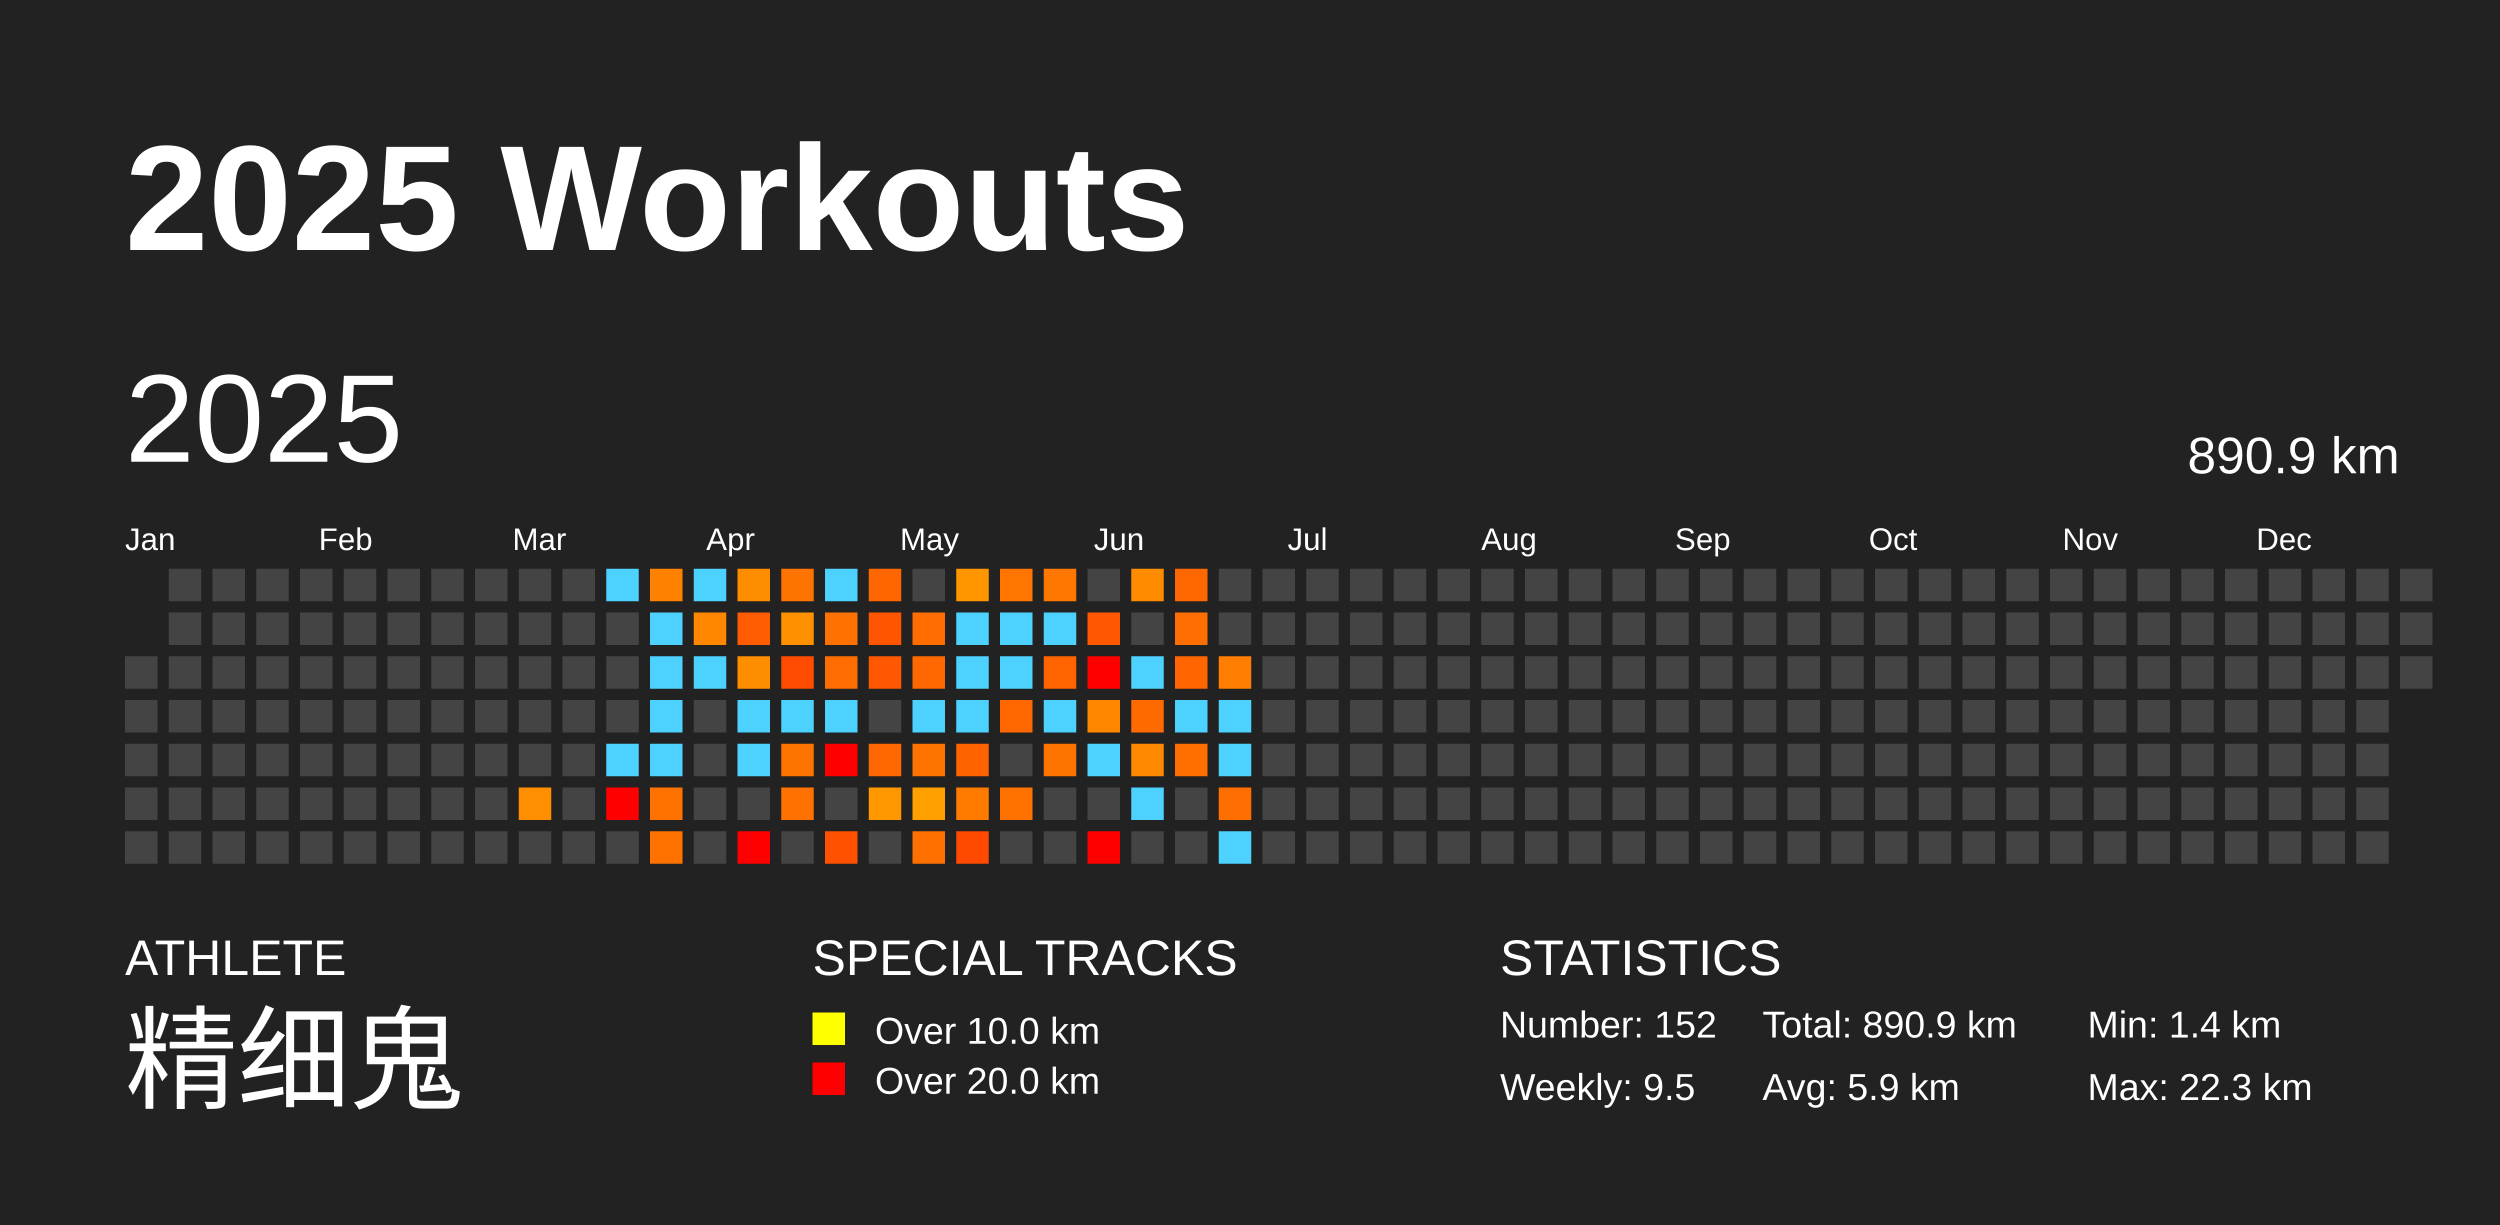
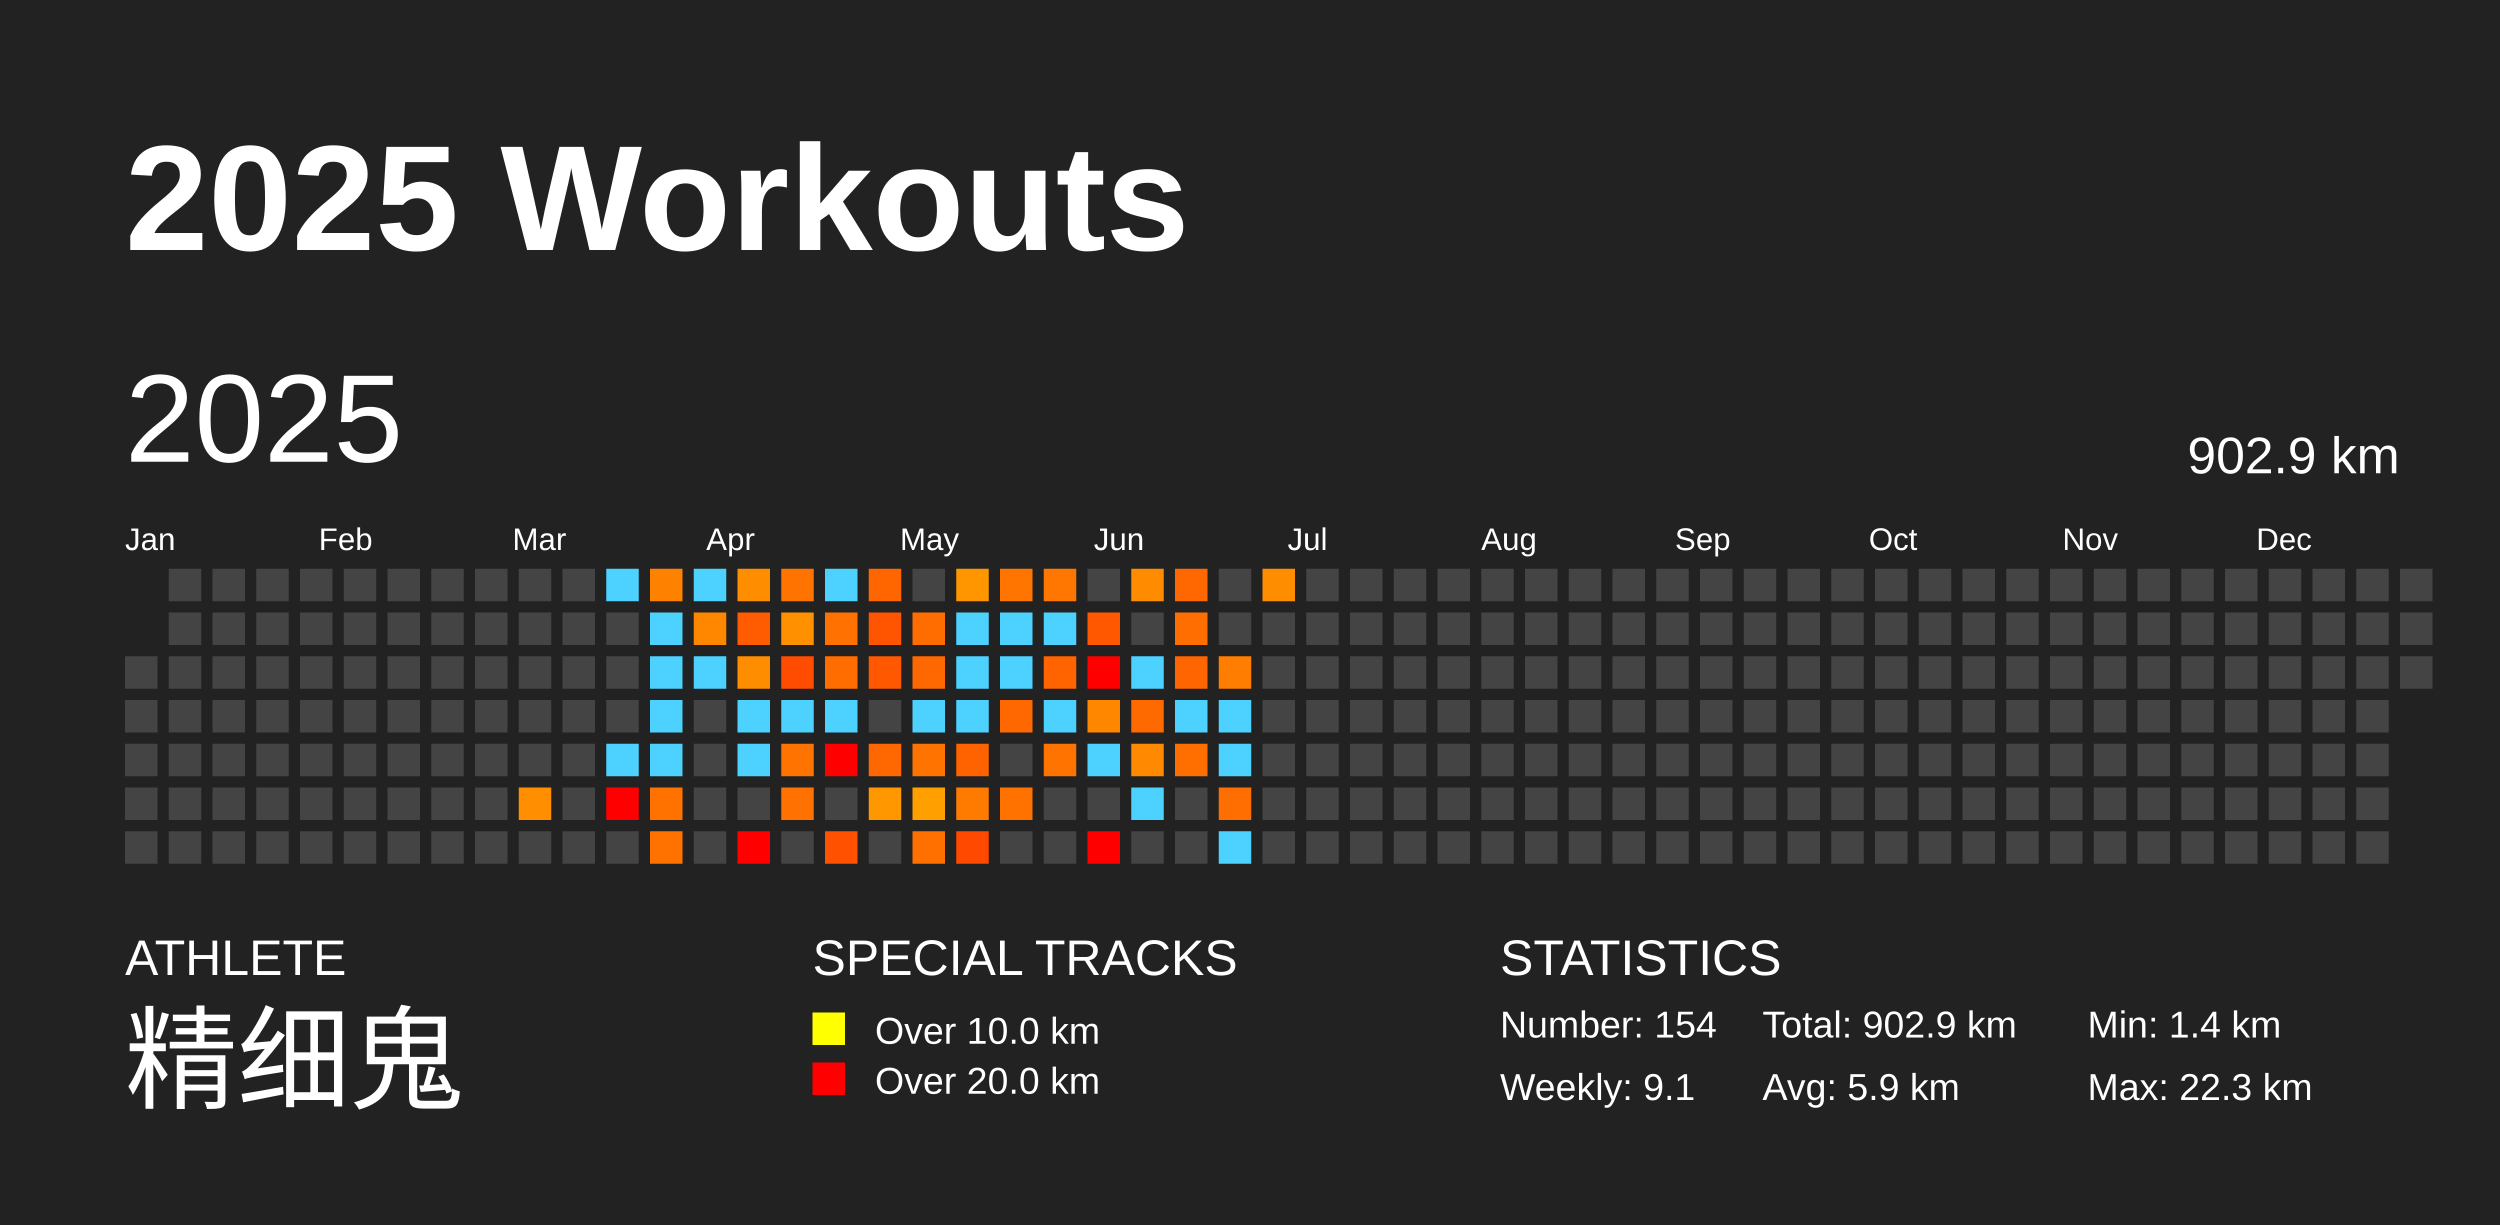
<svg xmlns="http://www.w3.org/2000/svg" baseProfile="full" height="98mm" version="1.1" viewBox="0,0,200,98" width="200mm">
  <defs />
  <rect fill="#222222" height="98" width="200" x="0" y="0" />
  <text fill="#FFFFFF" style="font-size:12px; font-family:Arial; font-weight:bold;" x="10" y="20">2025 Workouts</text>
  <text fill="#FFFFFF" style="font-size:4px; font-family:Arial" x="10" y="78">ATHLETE</text>
  <text fill="#FFFFFF" style="font-size:9px; font-family:Arial" x="10" y="88">精细鬼</text>
  <text fill="#FFFFFF" style="font-size:4px; font-family:Arial" x="65" y="78">SPECIAL TRACKS</text>
  <rect fill="yellow" height="2.6" width="2.6" x="65" y="81" />
  <text fill="#FFFFFF" style="font-size:3px; font-family:Arial" x="70" y="83.5">Over 10.0 km</text>
  <rect fill="red" height="2.6" width="2.6" x="65" y="85" />
  <text fill="#FFFFFF" style="font-size:3px; font-family:Arial" x="70" y="87.5">Over 20.0 km</text>
  <text fill="#FFFFFF" style="font-size:4px; font-family:Arial" x="120" y="78">STATISTICS</text>
-   <text fill="#FFFFFF" style="font-size:3px; font-family:Arial" x="120" y="83">Number: 152</text>
-   <text fill="#FFFFFF" style="font-size:3px; font-family:Arial" x="120" y="88">Weekly: 9.5</text>
-   <text fill="#FFFFFF" style="font-size:3px; font-family:Arial" x="141" y="83">Total: 890.9 km</text>
+   <text fill="#FFFFFF" style="font-size:3px; font-family:Arial" x="120" y="83">Number: 154</text>
+   <text fill="#FFFFFF" style="font-size:3px; font-family:Arial" x="120" y="88">Weekly: 9.1</text>
+   <text fill="#FFFFFF" style="font-size:3px; font-family:Arial" x="141" y="83">Total: 902.9 km</text>
  <text fill="#FFFFFF" style="font-size:3px; font-family:Arial" x="141" y="88">Avg: 5.9 km</text>
  <text fill="#FFFFFF" style="font-size:3px; font-family:Arial" x="167" y="83">Min: 1.4 km</text>
  <text fill="#FFFFFF" style="font-size:3px; font-family:Arial" x="167" y="88">Max: 22.3 km</text>
  <text dominant-baseline="hanging" fill="#FFFFFF" style="font-size:10.0px; font-family:Arial;" x="10" y="30">2025</text>
-   <text dominant-baseline="hanging" fill="#FFFFFF" style="font-size:4.125px; font-family:Arial;" x="175" y="35">890.9 km</text>
+   <text dominant-baseline="hanging" fill="#FFFFFF" style="font-size:4.125px; font-family:Arial;" x="175" y="35">902.9 km</text>
  <text fill="#FFFFFF" style="font-size:2.5px; font-family:Arial" x="10.0" y="44">Jan</text>
  <text fill="#FFFFFF" style="font-size:2.5px; font-family:Arial" x="25.5" y="44">Feb</text>
  <text fill="#FFFFFF" style="font-size:2.5px; font-family:Arial" x="41.0" y="44">Mar</text>
  <text fill="#FFFFFF" style="font-size:2.5px; font-family:Arial" x="56.5" y="44">Apr</text>
  <text fill="#FFFFFF" style="font-size:2.5px; font-family:Arial" x="72.0" y="44">May</text>
  <text fill="#FFFFFF" style="font-size:2.5px; font-family:Arial" x="87.5" y="44">Jun</text>
  <text fill="#FFFFFF" style="font-size:2.5px; font-family:Arial" x="103.0" y="44">Jul</text>
  <text fill="#FFFFFF" style="font-size:2.5px; font-family:Arial" x="118.5" y="44">Aug</text>
  <text fill="#FFFFFF" style="font-size:2.5px; font-family:Arial" x="134.0" y="44">Sep</text>
  <text fill="#FFFFFF" style="font-size:2.5px; font-family:Arial" x="149.5" y="44">Oct</text>
  <text fill="#FFFFFF" style="font-size:2.5px; font-family:Arial" x="165.0" y="44">Nov</text>
  <text fill="#FFFFFF" style="font-size:2.5px; font-family:Arial" x="180.5" y="44">Dec</text>
  <rect fill="#444444" height="2.6" width="2.6" x="10.0" y="52.5" />
  <rect fill="#444444" height="2.6" width="2.6" x="10.0" y="56.0" />
  <rect fill="#444444" height="2.6" width="2.6" x="10.0" y="59.5" />
  <rect fill="#444444" height="2.6" width="2.6" x="10.0" y="63.0" />
  <rect fill="#444444" height="2.6" width="2.6" x="10.0" y="66.5" />
  <rect fill="#444444" height="2.6" width="2.6" x="13.5" y="45.5" />
  <rect fill="#444444" height="2.6" width="2.6" x="13.5" y="49.0" />
  <rect fill="#444444" height="2.6" width="2.6" x="13.5" y="52.5" />
  <rect fill="#444444" height="2.6" width="2.6" x="13.5" y="56.0" />
  <rect fill="#444444" height="2.6" width="2.6" x="13.5" y="59.5" />
  <rect fill="#444444" height="2.6" width="2.6" x="13.5" y="63.0" />
  <rect fill="#444444" height="2.6" width="2.6" x="13.5" y="66.5" />
  <rect fill="#444444" height="2.6" width="2.6" x="17.0" y="45.5" />
  <rect fill="#444444" height="2.6" width="2.6" x="17.0" y="49.0" />
  <rect fill="#444444" height="2.6" width="2.6" x="17.0" y="52.5" />
  <rect fill="#444444" height="2.6" width="2.6" x="17.0" y="56.0" />
  <rect fill="#444444" height="2.6" width="2.6" x="17.0" y="59.5" />
  <rect fill="#444444" height="2.6" width="2.6" x="17.0" y="63.0" />
  <rect fill="#444444" height="2.6" width="2.6" x="17.0" y="66.5" />
  <rect fill="#444444" height="2.6" width="2.6" x="20.5" y="45.5" />
  <rect fill="#444444" height="2.6" width="2.6" x="20.5" y="49.0" />
  <rect fill="#444444" height="2.6" width="2.6" x="20.5" y="52.5" />
  <rect fill="#444444" height="2.6" width="2.6" x="20.5" y="56.0" />
  <rect fill="#444444" height="2.6" width="2.6" x="20.5" y="59.5" />
  <rect fill="#444444" height="2.6" width="2.6" x="20.5" y="63.0" />
  <rect fill="#444444" height="2.6" width="2.6" x="20.5" y="66.5" />
  <rect fill="#444444" height="2.6" width="2.6" x="24.0" y="45.5" />
  <rect fill="#444444" height="2.6" width="2.6" x="24.0" y="49.0" />
  <rect fill="#444444" height="2.6" width="2.6" x="24.0" y="52.5" />
  <rect fill="#444444" height="2.6" width="2.6" x="24.0" y="56.0" />
  <rect fill="#444444" height="2.6" width="2.6" x="24.0" y="59.5" />
  <rect fill="#444444" height="2.6" width="2.6" x="24.0" y="63.0" />
  <rect fill="#444444" height="2.6" width="2.6" x="24.0" y="66.5" />
  <rect fill="#444444" height="2.6" width="2.6" x="27.5" y="45.5" />
  <rect fill="#444444" height="2.6" width="2.6" x="27.5" y="49.0" />
  <rect fill="#444444" height="2.6" width="2.6" x="27.5" y="52.5" />
  <rect fill="#444444" height="2.6" width="2.6" x="27.5" y="56.0" />
  <rect fill="#444444" height="2.6" width="2.6" x="27.5" y="59.5" />
  <rect fill="#444444" height="2.6" width="2.6" x="27.5" y="63.0" />
  <rect fill="#444444" height="2.6" width="2.6" x="27.5" y="66.5" />
  <rect fill="#444444" height="2.6" width="2.6" x="31.0" y="45.5" />
  <rect fill="#444444" height="2.6" width="2.6" x="31.0" y="49.0" />
  <rect fill="#444444" height="2.6" width="2.6" x="31.0" y="52.5" />
  <rect fill="#444444" height="2.6" width="2.6" x="31.0" y="56.0" />
  <rect fill="#444444" height="2.6" width="2.6" x="31.0" y="59.5" />
  <rect fill="#444444" height="2.6" width="2.6" x="31.0" y="63.0" />
  <rect fill="#444444" height="2.6" width="2.6" x="31.0" y="66.5" />
  <rect fill="#444444" height="2.6" width="2.6" x="34.5" y="45.5" />
  <rect fill="#444444" height="2.6" width="2.6" x="34.5" y="49.0" />
  <rect fill="#444444" height="2.6" width="2.6" x="34.5" y="52.5" />
  <rect fill="#444444" height="2.6" width="2.6" x="34.5" y="56.0" />
  <rect fill="#444444" height="2.6" width="2.6" x="34.5" y="59.5" />
  <rect fill="#444444" height="2.6" width="2.6" x="34.5" y="63.0" />
  <rect fill="#444444" height="2.6" width="2.6" x="34.5" y="66.5" />
  <rect fill="#444444" height="2.6" width="2.6" x="38.0" y="45.5" />
  <rect fill="#444444" height="2.6" width="2.6" x="38.0" y="49.0" />
  <rect fill="#444444" height="2.6" width="2.6" x="38.0" y="52.5" />
  <rect fill="#444444" height="2.6" width="2.6" x="38.0" y="56.0" />
  <rect fill="#444444" height="2.6" width="2.6" x="38.0" y="59.5" />
  <rect fill="#444444" height="2.6" width="2.6" x="38.0" y="63.0" />
  <rect fill="#444444" height="2.6" width="2.6" x="38.0" y="66.5" />
  <rect fill="#444444" height="2.6" width="2.6" x="41.5" y="45.5" />
  <rect fill="#444444" height="2.6" width="2.6" x="41.5" y="49.0" />
  <rect fill="#444444" height="2.6" width="2.6" x="41.5" y="52.5" />
  <rect fill="#444444" height="2.6" width="2.6" x="41.5" y="56.0" />
  <rect fill="#444444" height="2.6" width="2.6" x="41.5" y="59.5" />
  <rect fill="#ff8e00" height="2.6" width="2.6" x="41.5" y="63.0" />
  <rect fill="#444444" height="2.6" width="2.6" x="41.5" y="66.5" />
  <rect fill="#444444" height="2.6" width="2.6" x="45.0" y="45.5" />
  <rect fill="#444444" height="2.6" width="2.6" x="45.0" y="49.0" />
  <rect fill="#444444" height="2.6" width="2.6" x="45.0" y="52.5" />
  <rect fill="#444444" height="2.6" width="2.6" x="45.0" y="56.0" />
  <rect fill="#444444" height="2.6" width="2.6" x="45.0" y="59.5" />
  <rect fill="#444444" height="2.6" width="2.6" x="45.0" y="63.0" />
  <rect fill="#444444" height="2.6" width="2.6" x="45.0" y="66.5" />
  <rect fill="#4dd2ff" height="2.6" width="2.6" x="48.5" y="45.5" />
  <rect fill="#444444" height="2.6" width="2.6" x="48.5" y="49.0" />
  <rect fill="#444444" height="2.6" width="2.6" x="48.5" y="52.5" />
  <rect fill="#444444" height="2.6" width="2.6" x="48.5" y="56.0" />
  <rect fill="#4dd2ff" height="2.6" width="2.6" x="48.5" y="59.5" />
  <rect fill="red" height="2.6" width="2.6" x="48.5" y="63.0" />
  <rect fill="#444444" height="2.6" width="2.6" x="48.5" y="66.5" />
  <rect fill="#ff8100" height="2.6" width="2.6" x="52.0" y="45.5" />
  <rect fill="#4dd2ff" height="2.6" width="2.6" x="52.0" y="49.0" />
  <rect fill="#4dd2ff" height="2.6" width="2.6" x="52.0" y="52.5" />
  <rect fill="#4dd2ff" height="2.6" width="2.6" x="52.0" y="56.0" />
  <rect fill="#4dd2ff" height="2.6" width="2.6" x="52.0" y="59.5" />
  <rect fill="#ff7200" height="2.6" width="2.6" x="52.0" y="63.0" />
  <rect fill="#ff7200" height="2.6" width="2.6" x="52.0" y="66.5" />
  <rect fill="#4dd2ff" height="2.6" width="2.6" x="55.5" y="45.5" />
  <rect fill="#ff8700" height="2.6" width="2.6" x="55.5" y="49.0" />
  <rect fill="#4dd2ff" height="2.6" width="2.6" x="55.5" y="52.5" />
  <rect fill="#444444" height="2.6" width="2.6" x="55.5" y="56.0" />
  <rect fill="#444444" height="2.6" width="2.6" x="55.5" y="59.5" />
  <rect fill="#444444" height="2.6" width="2.6" x="55.5" y="63.0" />
  <rect fill="#444444" height="2.6" width="2.6" x="55.5" y="66.5" />
  <rect fill="#ff8d00" height="2.6" width="2.6" x="59.0" y="45.5" />
  <rect fill="#ff5b00" height="2.6" width="2.6" x="59.0" y="49.0" />
  <rect fill="#ff8d00" height="2.6" width="2.6" x="59.0" y="52.5" />
  <rect fill="#4dd2ff" height="2.6" width="2.6" x="59.0" y="56.0" />
  <rect fill="#4dd2ff" height="2.6" width="2.6" x="59.0" y="59.5" />
  <rect fill="#444444" height="2.6" width="2.6" x="59.0" y="63.0" />
  <rect fill="red" height="2.6" width="2.6" x="59.0" y="66.5" />
  <rect fill="#ff7400" height="2.6" width="2.6" x="62.5" y="45.5" />
  <rect fill="#ff9100" height="2.6" width="2.6" x="62.5" y="49.0" />
  <rect fill="#ff4c00" height="2.6" width="2.6" x="62.5" y="52.5" />
  <rect fill="#4dd2ff" height="2.6" width="2.6" x="62.5" y="56.0" />
  <rect fill="#ff7400" height="2.6" width="2.6" x="62.5" y="59.5" />
  <rect fill="#ff7100" height="2.6" width="2.6" x="62.5" y="63.0" />
  <rect fill="#444444" height="2.6" width="2.6" x="62.5" y="66.5" />
  <rect fill="#4dd2ff" height="2.6" width="2.6" x="66.0" y="45.5" />
  <rect fill="#ff7100" height="2.6" width="2.6" x="66.0" y="49.0" />
  <rect fill="#ff6d00" height="2.6" width="2.6" x="66.0" y="52.5" />
  <rect fill="#4dd2ff" height="2.6" width="2.6" x="66.0" y="56.0" />
  <rect fill="red" height="2.6" width="2.6" x="66.0" y="59.5" />
  <rect fill="#444444" height="2.6" width="2.6" x="66.0" y="63.0" />
  <rect fill="#ff5100" height="2.6" width="2.6" x="66.0" y="66.5" />
  <rect fill="#ff6600" height="2.6" width="2.6" x="69.5" y="45.5" />
  <rect fill="#ff5400" height="2.6" width="2.6" x="69.5" y="49.0" />
  <rect fill="#ff5800" height="2.6" width="2.6" x="69.5" y="52.5" />
  <rect fill="#444444" height="2.6" width="2.6" x="69.5" y="56.0" />
  <rect fill="#ff6700" height="2.6" width="2.6" x="69.5" y="59.5" />
  <rect fill="#ff9800" height="2.6" width="2.6" x="69.5" y="63.0" />
  <rect fill="#444444" height="2.6" width="2.6" x="69.5" y="66.5" />
  <rect fill="#444444" height="2.6" width="2.6" x="73.0" y="45.5" />
  <rect fill="#ff6c00" height="2.6" width="2.6" x="73.0" y="49.0" />
  <rect fill="#ff6800" height="2.6" width="2.6" x="73.0" y="52.5" />
  <rect fill="#4dd2ff" height="2.6" width="2.6" x="73.0" y="56.0" />
  <rect fill="#ff7300" height="2.6" width="2.6" x="73.0" y="59.5" />
  <rect fill="#ffa000" height="2.6" width="2.6" x="73.0" y="63.0" />
  <rect fill="#ff7000" height="2.6" width="2.6" x="73.0" y="66.5" />
  <rect fill="#ff9600" height="2.6" width="2.6" x="76.5" y="45.5" />
  <rect fill="#4dd2ff" height="2.6" width="2.6" x="76.5" y="49.0" />
  <rect fill="#4dd2ff" height="2.6" width="2.6" x="76.5" y="52.5" />
  <rect fill="#4dd2ff" height="2.6" width="2.6" x="76.5" y="56.0" />
  <rect fill="#ff6300" height="2.6" width="2.6" x="76.5" y="59.5" />
  <rect fill="#ff7b00" height="2.6" width="2.6" x="76.5" y="63.0" />
  <rect fill="#ff4800" height="2.6" width="2.6" x="76.5" y="66.5" />
  <rect fill="#ff7500" height="2.6" width="2.6" x="80.0" y="45.5" />
  <rect fill="#4dd2ff" height="2.6" width="2.6" x="80.0" y="49.0" />
  <rect fill="#4dd2ff" height="2.6" width="2.6" x="80.0" y="52.5" />
  <rect fill="#ff6800" height="2.6" width="2.6" x="80.0" y="56.0" />
  <rect fill="#444444" height="2.6" width="2.6" x="80.0" y="59.5" />
  <rect fill="#ff7200" height="2.6" width="2.6" x="80.0" y="63.0" />
  <rect fill="#444444" height="2.6" width="2.6" x="80.0" y="66.5" />
  <rect fill="#ff7600" height="2.6" width="2.6" x="83.5" y="45.5" />
  <rect fill="#4dd2ff" height="2.6" width="2.6" x="83.5" y="49.0" />
  <rect fill="#ff6400" height="2.6" width="2.6" x="83.5" y="52.5" />
  <rect fill="#4dd2ff" height="2.6" width="2.6" x="83.5" y="56.0" />
  <rect fill="#ff7300" height="2.6" width="2.6" x="83.5" y="59.5" />
  <rect fill="#444444" height="2.6" width="2.6" x="83.5" y="63.0" />
  <rect fill="#444444" height="2.6" width="2.6" x="83.5" y="66.5" />
  <rect fill="#444444" height="2.6" width="2.6" x="87.0" y="45.5" />
  <rect fill="#ff5800" height="2.6" width="2.6" x="87.0" y="49.0" />
  <rect fill="red" height="2.6" width="2.6" x="87.0" y="52.5" />
  <rect fill="#ff8700" height="2.6" width="2.6" x="87.0" y="56.0" />
  <rect fill="#4dd2ff" height="2.6" width="2.6" x="87.0" y="59.5" />
  <rect fill="#444444" height="2.6" width="2.6" x="87.0" y="63.0" />
  <rect fill="red" height="2.6" width="2.6" x="87.0" y="66.5" />
  <rect fill="#ff8c00" height="2.6" width="2.6" x="90.5" y="45.5" />
  <rect fill="#444444" height="2.6" width="2.6" x="90.5" y="49.0" />
  <rect fill="#4dd2ff" height="2.6" width="2.6" x="90.5" y="52.5" />
  <rect fill="#ff6a00" height="2.6" width="2.6" x="90.5" y="56.0" />
  <rect fill="#ff8900" height="2.6" width="2.6" x="90.5" y="59.5" />
  <rect fill="#4dd2ff" height="2.6" width="2.6" x="90.5" y="63.0" />
  <rect fill="#444444" height="2.6" width="2.6" x="90.5" y="66.5" />
  <rect fill="#ff6700" height="2.6" width="2.6" x="94.0" y="45.5" />
  <rect fill="#ff6e00" height="2.6" width="2.6" x="94.0" y="49.0" />
  <rect fill="#ff6500" height="2.6" width="2.6" x="94.0" y="52.5" />
  <rect fill="#4dd2ff" height="2.6" width="2.6" x="94.0" y="56.0" />
  <rect fill="#ff6f00" height="2.6" width="2.6" x="94.0" y="59.5" />
  <rect fill="#444444" height="2.6" width="2.6" x="94.0" y="63.0" />
  <rect fill="#444444" height="2.6" width="2.6" x="94.0" y="66.5" />
  <rect fill="#444444" height="2.6" width="2.6" x="97.5" y="45.5" />
  <rect fill="#444444" height="2.6" width="2.6" x="97.5" y="49.0" />
  <rect fill="#ff7d00" height="2.6" width="2.6" x="97.5" y="52.5" />
  <rect fill="#4dd2ff" height="2.6" width="2.6" x="97.5" y="56.0" />
  <rect fill="#4dd2ff" height="2.6" width="2.6" x="97.5" y="59.5" />
  <rect fill="#ff6e00" height="2.6" width="2.6" x="97.5" y="63.0" />
  <rect fill="#4dd2ff" height="2.6" width="2.6" x="97.5" y="66.5" />
-   <rect fill="#444444" height="2.6" width="2.6" x="101.0" y="45.5" />
+   <rect fill="#ff8d00" height="2.6" width="2.6" x="101.0" y="45.5" />
  <rect fill="#444444" height="2.6" width="2.6" x="101.0" y="49.0" />
  <rect fill="#444444" height="2.6" width="2.6" x="101.0" y="52.5" />
  <rect fill="#444444" height="2.6" width="2.6" x="101.0" y="56.0" />
  <rect fill="#444444" height="2.6" width="2.6" x="101.0" y="59.5" />
  <rect fill="#444444" height="2.6" width="2.6" x="101.0" y="63.0" />
  <rect fill="#444444" height="2.6" width="2.6" x="101.0" y="66.5" />
  <rect fill="#444444" height="2.6" width="2.6" x="104.5" y="45.5" />
  <rect fill="#444444" height="2.6" width="2.6" x="104.5" y="49.0" />
  <rect fill="#444444" height="2.6" width="2.6" x="104.5" y="52.5" />
  <rect fill="#444444" height="2.6" width="2.6" x="104.5" y="56.0" />
  <rect fill="#444444" height="2.6" width="2.6" x="104.5" y="59.5" />
  <rect fill="#444444" height="2.6" width="2.6" x="104.5" y="63.0" />
  <rect fill="#444444" height="2.6" width="2.6" x="104.5" y="66.5" />
  <rect fill="#444444" height="2.6" width="2.6" x="108.0" y="45.5" />
  <rect fill="#444444" height="2.6" width="2.6" x="108.0" y="49.0" />
  <rect fill="#444444" height="2.6" width="2.6" x="108.0" y="52.5" />
  <rect fill="#444444" height="2.6" width="2.6" x="108.0" y="56.0" />
  <rect fill="#444444" height="2.6" width="2.6" x="108.0" y="59.5" />
  <rect fill="#444444" height="2.6" width="2.6" x="108.0" y="63.0" />
  <rect fill="#444444" height="2.6" width="2.6" x="108.0" y="66.5" />
  <rect fill="#444444" height="2.6" width="2.6" x="111.5" y="45.5" />
  <rect fill="#444444" height="2.6" width="2.6" x="111.5" y="49.0" />
  <rect fill="#444444" height="2.6" width="2.6" x="111.5" y="52.5" />
  <rect fill="#444444" height="2.6" width="2.6" x="111.5" y="56.0" />
  <rect fill="#444444" height="2.6" width="2.6" x="111.5" y="59.5" />
  <rect fill="#444444" height="2.6" width="2.6" x="111.5" y="63.0" />
  <rect fill="#444444" height="2.6" width="2.6" x="111.5" y="66.5" />
  <rect fill="#444444" height="2.6" width="2.6" x="115.0" y="45.5" />
  <rect fill="#444444" height="2.6" width="2.6" x="115.0" y="49.0" />
  <rect fill="#444444" height="2.6" width="2.6" x="115.0" y="52.5" />
  <rect fill="#444444" height="2.6" width="2.6" x="115.0" y="56.0" />
  <rect fill="#444444" height="2.6" width="2.6" x="115.0" y="59.5" />
  <rect fill="#444444" height="2.6" width="2.6" x="115.0" y="63.0" />
  <rect fill="#444444" height="2.6" width="2.6" x="115.0" y="66.5" />
  <rect fill="#444444" height="2.6" width="2.6" x="118.5" y="45.5" />
  <rect fill="#444444" height="2.6" width="2.6" x="118.5" y="49.0" />
  <rect fill="#444444" height="2.6" width="2.6" x="118.5" y="52.5" />
  <rect fill="#444444" height="2.6" width="2.6" x="118.5" y="56.0" />
  <rect fill="#444444" height="2.6" width="2.6" x="118.5" y="59.5" />
  <rect fill="#444444" height="2.6" width="2.6" x="118.5" y="63.0" />
  <rect fill="#444444" height="2.6" width="2.6" x="118.5" y="66.5" />
  <rect fill="#444444" height="2.6" width="2.6" x="122.0" y="45.5" />
  <rect fill="#444444" height="2.6" width="2.6" x="122.0" y="49.0" />
  <rect fill="#444444" height="2.6" width="2.6" x="122.0" y="52.5" />
  <rect fill="#444444" height="2.6" width="2.6" x="122.0" y="56.0" />
  <rect fill="#444444" height="2.6" width="2.6" x="122.0" y="59.5" />
  <rect fill="#444444" height="2.6" width="2.6" x="122.0" y="63.0" />
  <rect fill="#444444" height="2.6" width="2.6" x="122.0" y="66.5" />
  <rect fill="#444444" height="2.6" width="2.6" x="125.5" y="45.5" />
  <rect fill="#444444" height="2.6" width="2.6" x="125.5" y="49.0" />
  <rect fill="#444444" height="2.6" width="2.6" x="125.5" y="52.5" />
  <rect fill="#444444" height="2.6" width="2.6" x="125.5" y="56.0" />
  <rect fill="#444444" height="2.6" width="2.6" x="125.5" y="59.5" />
  <rect fill="#444444" height="2.6" width="2.6" x="125.5" y="63.0" />
  <rect fill="#444444" height="2.6" width="2.6" x="125.5" y="66.5" />
  <rect fill="#444444" height="2.6" width="2.6" x="129.0" y="45.5" />
  <rect fill="#444444" height="2.6" width="2.6" x="129.0" y="49.0" />
  <rect fill="#444444" height="2.6" width="2.6" x="129.0" y="52.5" />
  <rect fill="#444444" height="2.6" width="2.6" x="129.0" y="56.0" />
  <rect fill="#444444" height="2.6" width="2.6" x="129.0" y="59.5" />
  <rect fill="#444444" height="2.6" width="2.6" x="129.0" y="63.0" />
  <rect fill="#444444" height="2.6" width="2.6" x="129.0" y="66.5" />
  <rect fill="#444444" height="2.6" width="2.6" x="132.5" y="45.5" />
  <rect fill="#444444" height="2.6" width="2.6" x="132.5" y="49.0" />
  <rect fill="#444444" height="2.6" width="2.6" x="132.5" y="52.5" />
  <rect fill="#444444" height="2.6" width="2.6" x="132.5" y="56.0" />
  <rect fill="#444444" height="2.6" width="2.6" x="132.5" y="59.5" />
  <rect fill="#444444" height="2.6" width="2.6" x="132.5" y="63.0" />
  <rect fill="#444444" height="2.6" width="2.6" x="132.5" y="66.5" />
  <rect fill="#444444" height="2.6" width="2.6" x="136.0" y="45.5" />
  <rect fill="#444444" height="2.6" width="2.6" x="136.0" y="49.0" />
  <rect fill="#444444" height="2.6" width="2.6" x="136.0" y="52.5" />
  <rect fill="#444444" height="2.6" width="2.6" x="136.0" y="56.0" />
  <rect fill="#444444" height="2.6" width="2.6" x="136.0" y="59.5" />
  <rect fill="#444444" height="2.6" width="2.6" x="136.0" y="63.0" />
  <rect fill="#444444" height="2.6" width="2.6" x="136.0" y="66.5" />
  <rect fill="#444444" height="2.6" width="2.6" x="139.5" y="45.5" />
  <rect fill="#444444" height="2.6" width="2.6" x="139.5" y="49.0" />
  <rect fill="#444444" height="2.6" width="2.6" x="139.5" y="52.5" />
  <rect fill="#444444" height="2.6" width="2.6" x="139.5" y="56.0" />
  <rect fill="#444444" height="2.6" width="2.6" x="139.5" y="59.5" />
  <rect fill="#444444" height="2.6" width="2.6" x="139.5" y="63.0" />
  <rect fill="#444444" height="2.6" width="2.6" x="139.5" y="66.5" />
  <rect fill="#444444" height="2.6" width="2.6" x="143.0" y="45.5" />
  <rect fill="#444444" height="2.6" width="2.6" x="143.0" y="49.0" />
  <rect fill="#444444" height="2.6" width="2.6" x="143.0" y="52.5" />
  <rect fill="#444444" height="2.6" width="2.6" x="143.0" y="56.0" />
  <rect fill="#444444" height="2.6" width="2.6" x="143.0" y="59.5" />
  <rect fill="#444444" height="2.6" width="2.6" x="143.0" y="63.0" />
  <rect fill="#444444" height="2.6" width="2.6" x="143.0" y="66.5" />
  <rect fill="#444444" height="2.6" width="2.6" x="146.5" y="45.5" />
  <rect fill="#444444" height="2.6" width="2.6" x="146.5" y="49.0" />
  <rect fill="#444444" height="2.6" width="2.6" x="146.5" y="52.5" />
  <rect fill="#444444" height="2.6" width="2.6" x="146.5" y="56.0" />
  <rect fill="#444444" height="2.6" width="2.6" x="146.5" y="59.5" />
  <rect fill="#444444" height="2.6" width="2.6" x="146.5" y="63.0" />
  <rect fill="#444444" height="2.6" width="2.6" x="146.5" y="66.5" />
  <rect fill="#444444" height="2.6" width="2.6" x="150.0" y="45.5" />
  <rect fill="#444444" height="2.6" width="2.6" x="150.0" y="49.0" />
  <rect fill="#444444" height="2.6" width="2.6" x="150.0" y="52.5" />
  <rect fill="#444444" height="2.6" width="2.6" x="150.0" y="56.0" />
  <rect fill="#444444" height="2.6" width="2.6" x="150.0" y="59.5" />
  <rect fill="#444444" height="2.6" width="2.6" x="150.0" y="63.0" />
  <rect fill="#444444" height="2.6" width="2.6" x="150.0" y="66.5" />
  <rect fill="#444444" height="2.6" width="2.6" x="153.5" y="45.5" />
  <rect fill="#444444" height="2.6" width="2.6" x="153.5" y="49.0" />
  <rect fill="#444444" height="2.6" width="2.6" x="153.5" y="52.5" />
  <rect fill="#444444" height="2.6" width="2.6" x="153.5" y="56.0" />
  <rect fill="#444444" height="2.6" width="2.6" x="153.5" y="59.5" />
  <rect fill="#444444" height="2.6" width="2.6" x="153.5" y="63.0" />
  <rect fill="#444444" height="2.6" width="2.6" x="153.5" y="66.5" />
  <rect fill="#444444" height="2.6" width="2.6" x="157.0" y="45.5" />
  <rect fill="#444444" height="2.6" width="2.6" x="157.0" y="49.0" />
  <rect fill="#444444" height="2.6" width="2.6" x="157.0" y="52.5" />
  <rect fill="#444444" height="2.6" width="2.6" x="157.0" y="56.0" />
  <rect fill="#444444" height="2.6" width="2.6" x="157.0" y="59.5" />
  <rect fill="#444444" height="2.6" width="2.6" x="157.0" y="63.0" />
  <rect fill="#444444" height="2.6" width="2.6" x="157.0" y="66.5" />
  <rect fill="#444444" height="2.6" width="2.6" x="160.5" y="45.5" />
  <rect fill="#444444" height="2.6" width="2.6" x="160.5" y="49.0" />
  <rect fill="#444444" height="2.6" width="2.6" x="160.5" y="52.5" />
  <rect fill="#444444" height="2.6" width="2.6" x="160.5" y="56.0" />
  <rect fill="#444444" height="2.6" width="2.6" x="160.5" y="59.5" />
  <rect fill="#444444" height="2.6" width="2.6" x="160.5" y="63.0" />
  <rect fill="#444444" height="2.6" width="2.6" x="160.5" y="66.5" />
  <rect fill="#444444" height="2.6" width="2.6" x="164.0" y="45.5" />
  <rect fill="#444444" height="2.6" width="2.6" x="164.0" y="49.0" />
  <rect fill="#444444" height="2.6" width="2.6" x="164.0" y="52.5" />
  <rect fill="#444444" height="2.6" width="2.6" x="164.0" y="56.0" />
  <rect fill="#444444" height="2.6" width="2.6" x="164.0" y="59.5" />
  <rect fill="#444444" height="2.6" width="2.6" x="164.0" y="63.0" />
  <rect fill="#444444" height="2.6" width="2.6" x="164.0" y="66.5" />
  <rect fill="#444444" height="2.6" width="2.6" x="167.5" y="45.5" />
  <rect fill="#444444" height="2.6" width="2.6" x="167.5" y="49.0" />
  <rect fill="#444444" height="2.6" width="2.6" x="167.5" y="52.5" />
  <rect fill="#444444" height="2.6" width="2.6" x="167.5" y="56.0" />
  <rect fill="#444444" height="2.6" width="2.6" x="167.5" y="59.5" />
  <rect fill="#444444" height="2.6" width="2.6" x="167.5" y="63.0" />
  <rect fill="#444444" height="2.6" width="2.6" x="167.5" y="66.5" />
  <rect fill="#444444" height="2.6" width="2.6" x="171.0" y="45.5" />
  <rect fill="#444444" height="2.6" width="2.6" x="171.0" y="49.0" />
  <rect fill="#444444" height="2.6" width="2.6" x="171.0" y="52.5" />
  <rect fill="#444444" height="2.6" width="2.6" x="171.0" y="56.0" />
  <rect fill="#444444" height="2.6" width="2.6" x="171.0" y="59.5" />
  <rect fill="#444444" height="2.6" width="2.6" x="171.0" y="63.0" />
  <rect fill="#444444" height="2.6" width="2.6" x="171.0" y="66.5" />
  <rect fill="#444444" height="2.6" width="2.6" x="174.5" y="45.5" />
  <rect fill="#444444" height="2.6" width="2.6" x="174.5" y="49.0" />
  <rect fill="#444444" height="2.6" width="2.6" x="174.5" y="52.5" />
  <rect fill="#444444" height="2.6" width="2.6" x="174.5" y="56.0" />
  <rect fill="#444444" height="2.6" width="2.6" x="174.5" y="59.5" />
  <rect fill="#444444" height="2.6" width="2.6" x="174.5" y="63.0" />
  <rect fill="#444444" height="2.6" width="2.6" x="174.5" y="66.5" />
  <rect fill="#444444" height="2.6" width="2.6" x="178.0" y="45.5" />
  <rect fill="#444444" height="2.6" width="2.6" x="178.0" y="49.0" />
  <rect fill="#444444" height="2.6" width="2.6" x="178.0" y="52.5" />
  <rect fill="#444444" height="2.6" width="2.6" x="178.0" y="56.0" />
  <rect fill="#444444" height="2.6" width="2.6" x="178.0" y="59.5" />
  <rect fill="#444444" height="2.6" width="2.6" x="178.0" y="63.0" />
  <rect fill="#444444" height="2.6" width="2.6" x="178.0" y="66.5" />
  <rect fill="#444444" height="2.6" width="2.6" x="181.5" y="45.5" />
  <rect fill="#444444" height="2.6" width="2.6" x="181.5" y="49.0" />
  <rect fill="#444444" height="2.6" width="2.6" x="181.5" y="52.5" />
  <rect fill="#444444" height="2.6" width="2.6" x="181.5" y="56.0" />
  <rect fill="#444444" height="2.6" width="2.6" x="181.5" y="59.5" />
  <rect fill="#444444" height="2.6" width="2.6" x="181.5" y="63.0" />
  <rect fill="#444444" height="2.6" width="2.6" x="181.5" y="66.5" />
  <rect fill="#444444" height="2.6" width="2.6" x="185.0" y="45.5" />
  <rect fill="#444444" height="2.6" width="2.6" x="185.0" y="49.0" />
  <rect fill="#444444" height="2.6" width="2.6" x="185.0" y="52.5" />
  <rect fill="#444444" height="2.6" width="2.6" x="185.0" y="56.0" />
  <rect fill="#444444" height="2.6" width="2.6" x="185.0" y="59.5" />
  <rect fill="#444444" height="2.6" width="2.6" x="185.0" y="63.0" />
  <rect fill="#444444" height="2.6" width="2.6" x="185.0" y="66.5" />
  <rect fill="#444444" height="2.6" width="2.6" x="188.5" y="45.5" />
  <rect fill="#444444" height="2.6" width="2.6" x="188.5" y="49.0" />
  <rect fill="#444444" height="2.6" width="2.6" x="188.5" y="52.5" />
  <rect fill="#444444" height="2.6" width="2.6" x="188.5" y="56.0" />
  <rect fill="#444444" height="2.6" width="2.6" x="188.5" y="59.5" />
  <rect fill="#444444" height="2.6" width="2.6" x="188.5" y="63.0" />
  <rect fill="#444444" height="2.6" width="2.6" x="188.5" y="66.5" />
  <rect fill="#444444" height="2.6" width="2.6" x="192.0" y="45.5" />
  <rect fill="#444444" height="2.6" width="2.6" x="192.0" y="49.0" />
  <rect fill="#444444" height="2.6" width="2.6" x="192.0" y="52.5" />
</svg>
